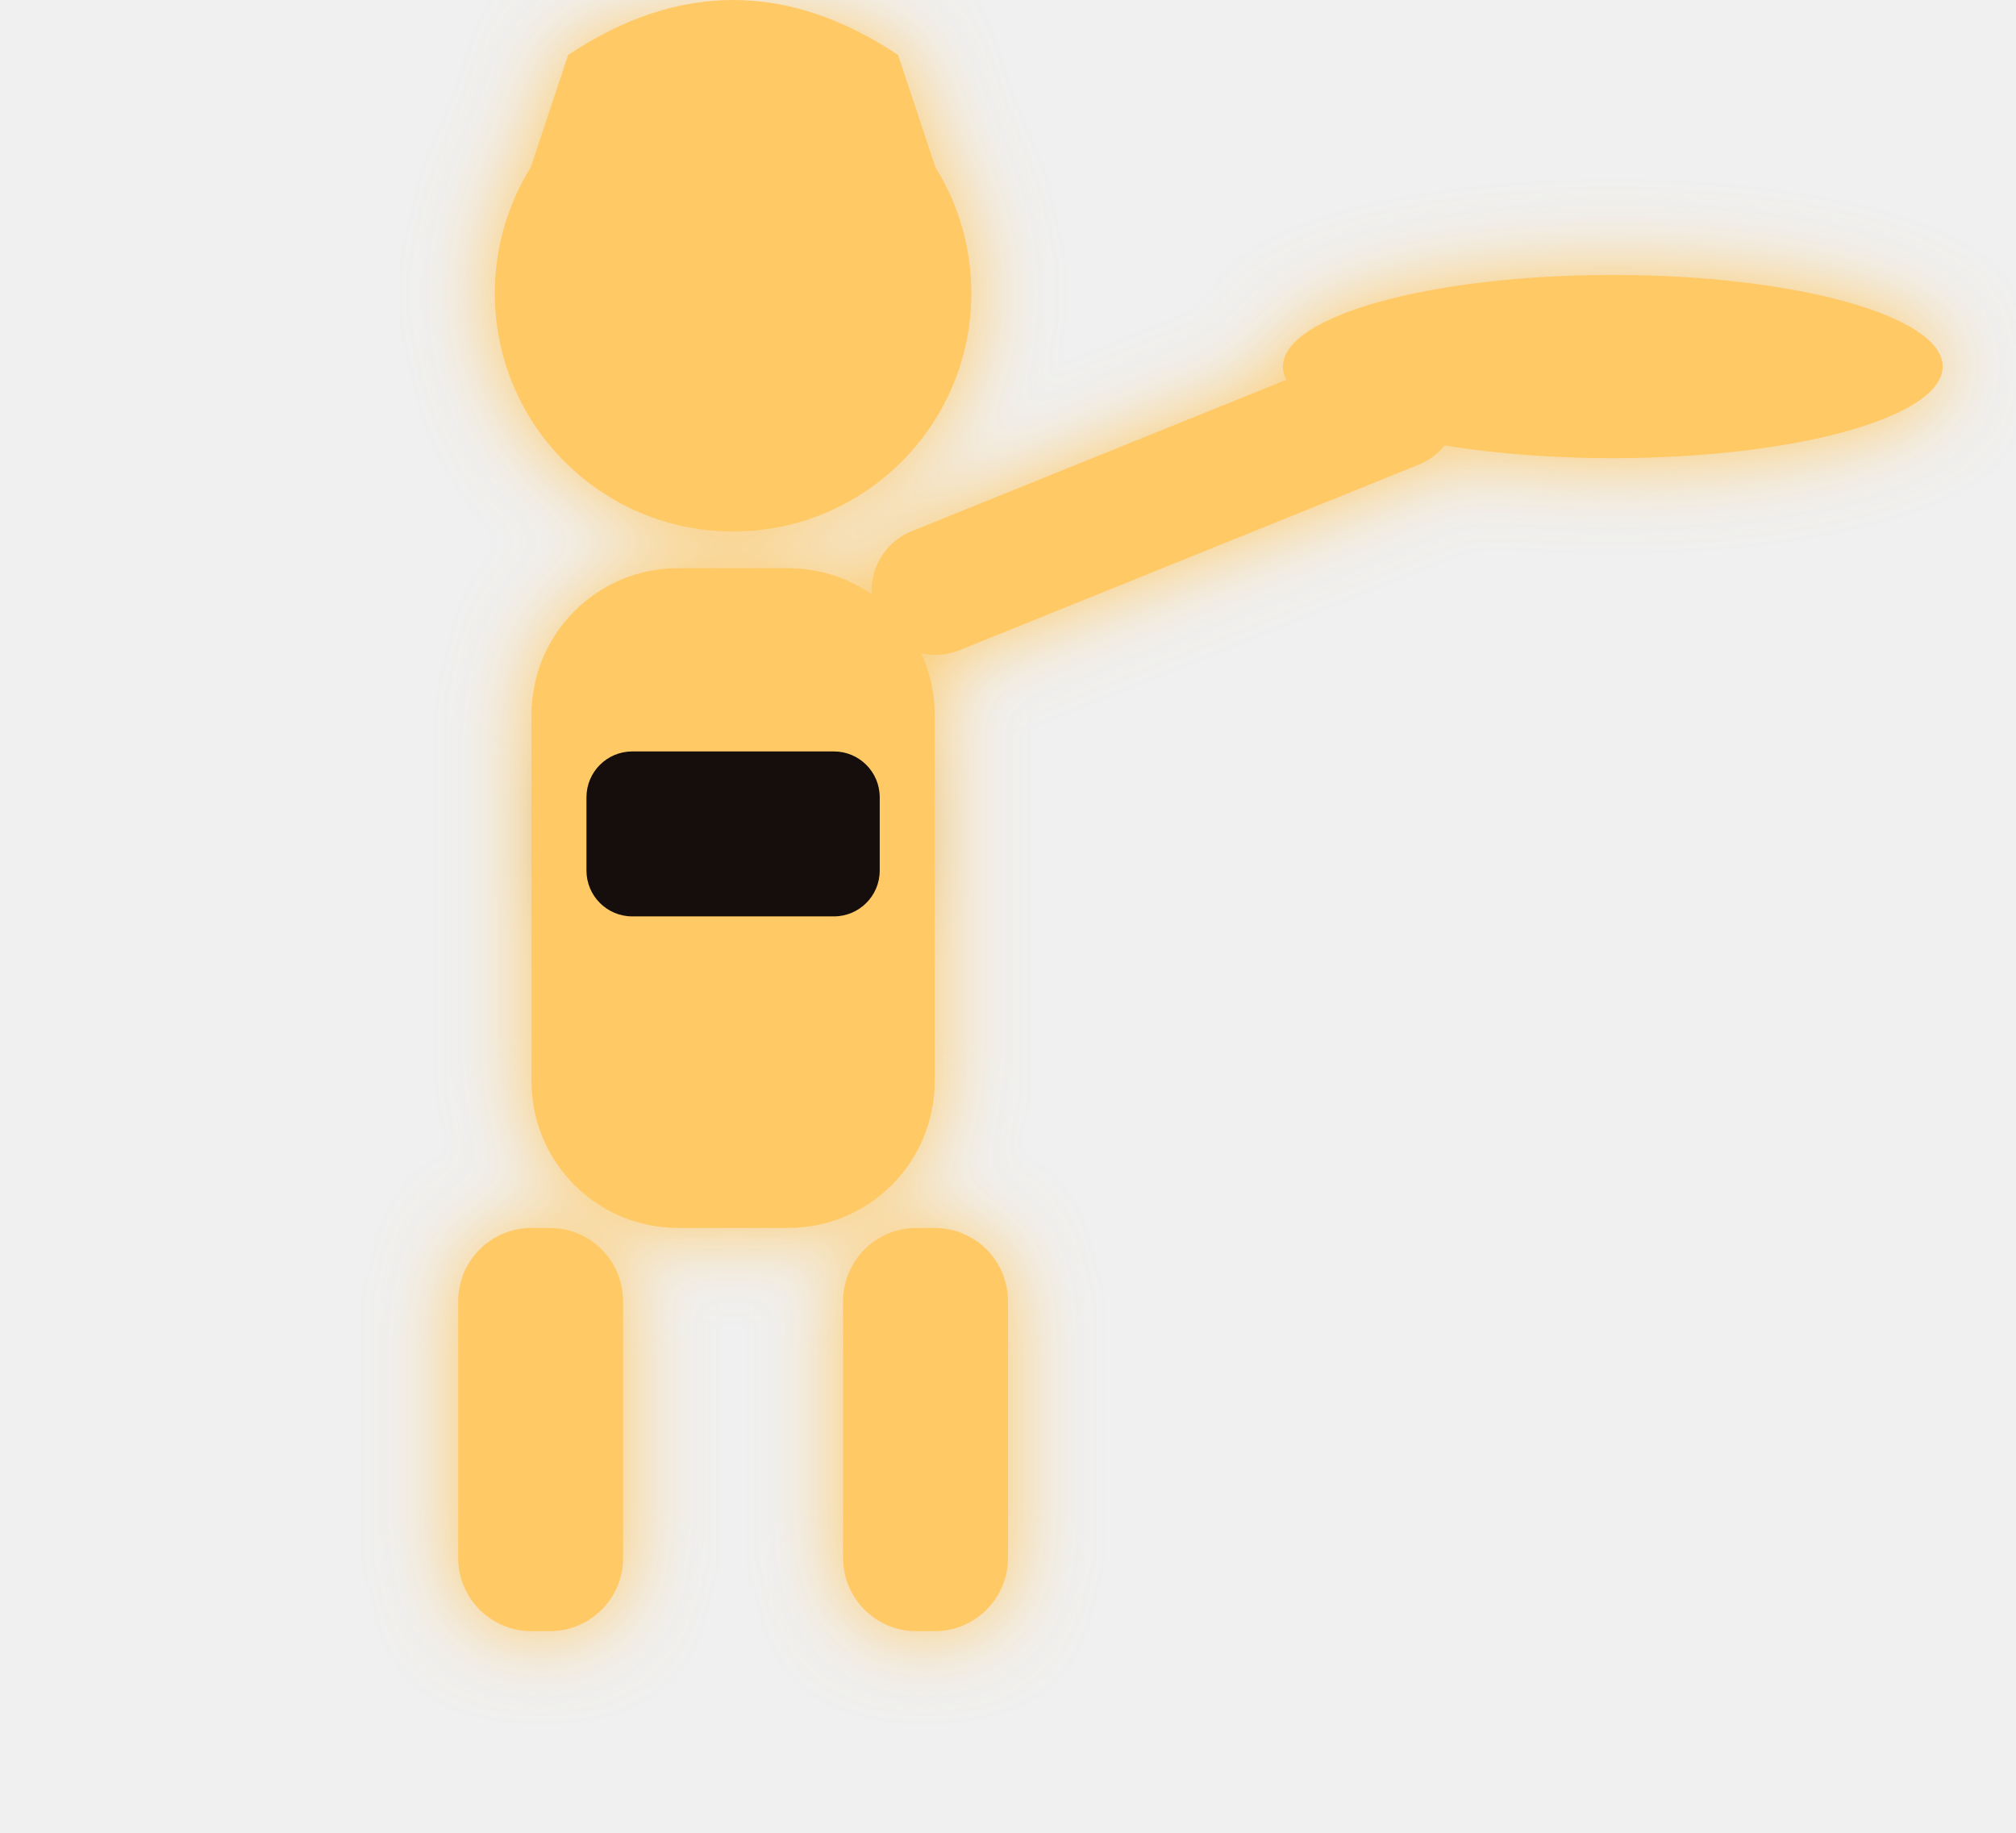
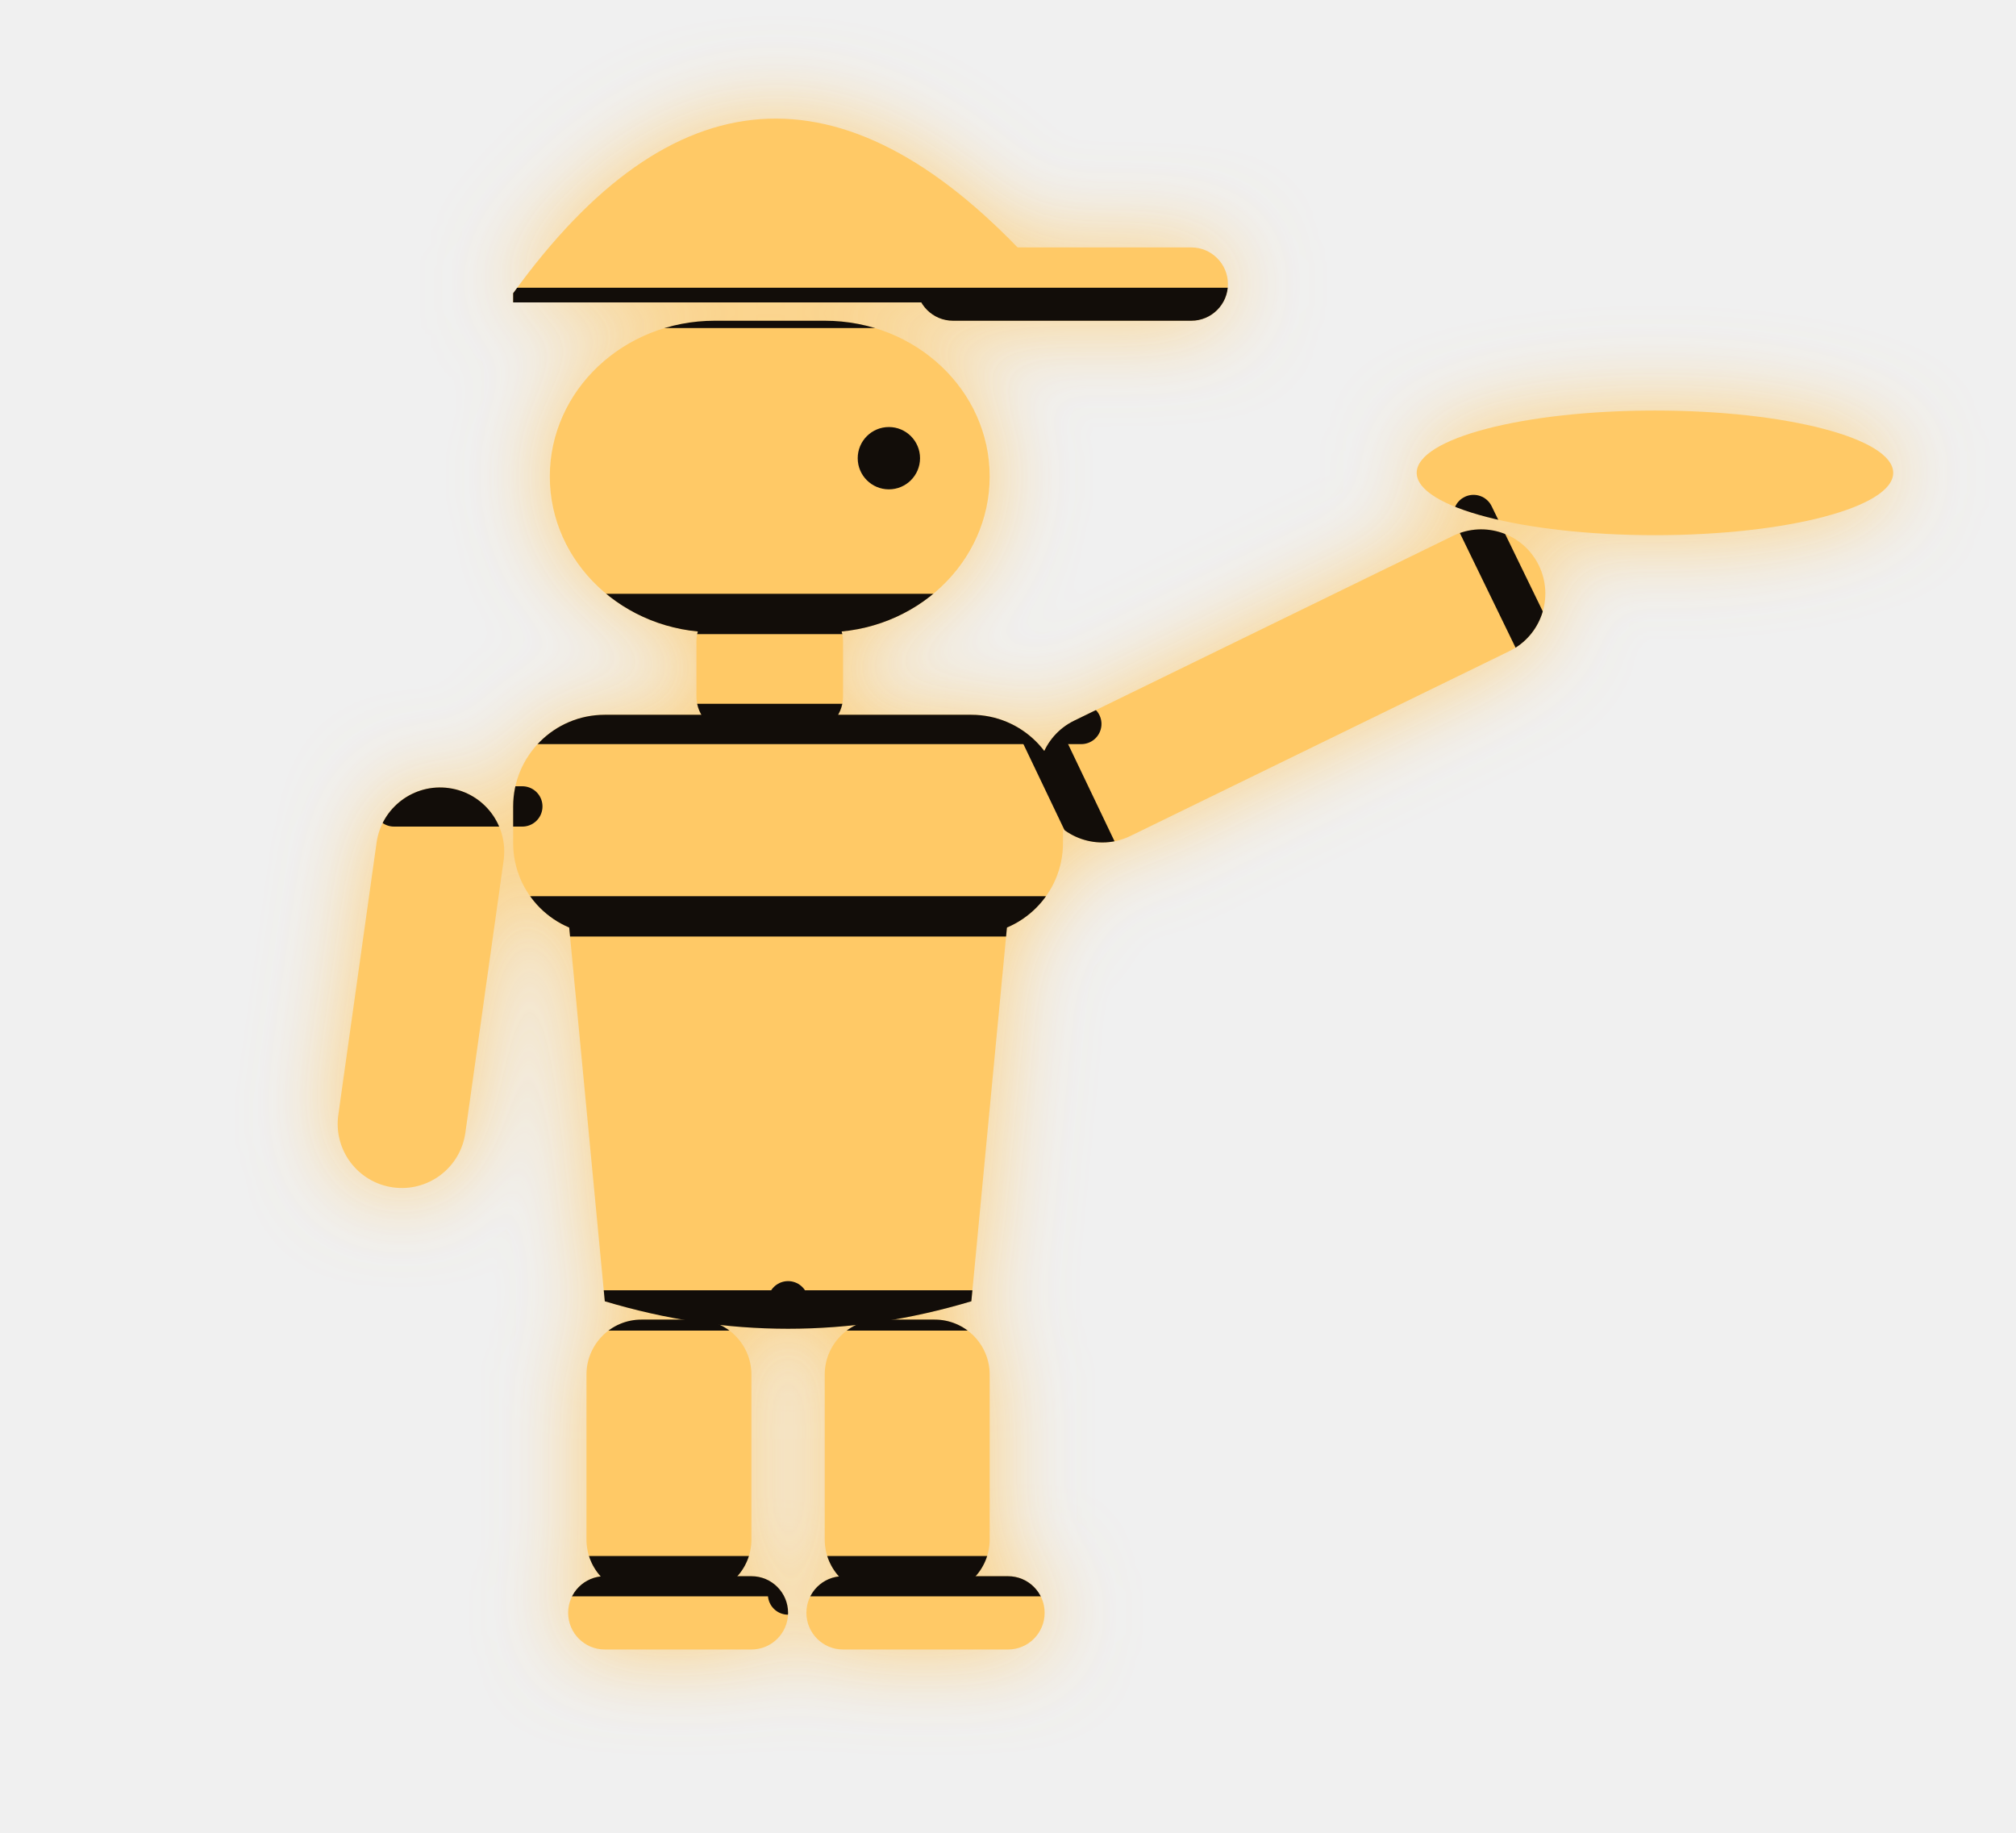
- <svg xmlns="http://www.w3.org/2000/svg" viewBox="0 0 110 100">
+ <svg xmlns="http://www.w3.org/2000/svg" xmlns:xlink="http://www.w3.org/1999/xlink" viewBox="0 0 110 100">
  <defs>
-     <filter id="g" x="-60%" y="-60%" width="220%" height="220%">
-       <feGaussianBlur stdDeviation="2.2" result="b" />
-       <feMerge>
-         <feMergeNode in="b" />
-         <feMergeNode in="SourceGraphic" />
-       </feMerge>
+     <filter id="glow" x="-40%" y="-40%" width="180%" height="180%">
+       <feGaussianBlur stdDeviation="2.4" />
    </filter>
+     <g id="seg" fill="#ffc966" stroke="none">
+       <g>
+         <path d="M28 16 Q41 -2 56 14 L56 16.5 L28 16.5 Z" />
+         <rect x="50" y="13.5" width="17" height="4" rx="2" />
+         <rect x="30" y="17.5" width="24" height="17" rx="9" />
+       </g>
+       <rect x="38" y="33" width="8" height="7" rx="2" />
+       <rect x="28" y="39" width="30" height="12" rx="5" />
+       <path d="M31 50 L55 50 L53 71 Q43 74 33 71 Z" />
+       <rect x="21" y="43" width="7" height="22" rx="3.5" transform="rotate(8 24.5 43)" />
+       <rect x="57" y="40.5" width="30" height="7" rx="3.5" transform="rotate(-26 57 44)" />
+       <ellipse cx="90.3" cy="25.8" rx="13" ry="3.4" />
+       <rect x="32" y="72" width="9" height="15" rx="3" />
+       <rect x="45" y="72" width="9" height="15" rx="3" />
+       <rect x="31" y="86" width="12" height="4" rx="2" />
+       <rect x="44" y="86" width="13" height="4" rx="2" />
+     </g>
+     <mask id="ink" maskUnits="userSpaceOnUse" x="0" y="0" width="110" height="100">
+       <g fill="#fff" stroke="none">
+         <g>
+           <path d="M28 16 Q41 -2 56 14 L56 16.5 L28 16.5 Z" />
+           <rect x="50" y="13.5" width="17" height="4" rx="2" />
+           <rect x="30" y="17.5" width="24" height="17" rx="9" />
+         </g>
+         <rect x="38" y="33" width="8" height="7" rx="2" />
+         <rect x="28" y="39" width="30" height="12" rx="5" />
+         <path d="M31 50 L55 50 L53 71 Q43 74 33 71 Z" />
+         <rect x="21" y="43" width="7" height="22" rx="3.5" transform="rotate(8 24.5 43)" />
+         <rect x="57" y="40.5" width="30" height="7" rx="3.5" transform="rotate(-26 57 44)" />
+         <ellipse cx="90.3" cy="25.8" rx="13" ry="3.4" />
+         <rect x="32" y="72" width="9" height="15" rx="3" />
+         <rect x="45" y="72" width="9" height="15" rx="3" />
+         <rect x="31" y="86" width="12" height="4" rx="2" />
+         <rect x="44" y="86" width="13" height="4" rx="2" />
+       </g>
+     </mask>
  </defs>
-   <g fill="#ffc966" filter="url(#g)">
-     <circle cx="40" cy="16" r="13" />
-     <path d="M28 12 q12 -11 24 0 l-3 -9 q-9 -6 -18 0 z" />
-     <rect x="29" y="31" width="22" height="36" rx="8" />
-     <rect x="32" y="41" width="16" height="9" rx="2.5" fill="#120d09" />
-     <rect x="48" y="30" width="34" height="7" rx="3.5" transform="rotate(-22 48 34)" />
-     <ellipse cx="88" cy="20" rx="18" ry="5" />
-     <rect x="25" y="67" width="9" height="22" rx="4" />
-     <rect x="46" y="67" width="9" height="22" rx="4" />
+   <use xlink:href="#seg" filter="url(#glow)" opacity="0.85" />
+   <use xlink:href="#seg" />
+   <g mask="url(#ink)">
+     <circle cx="48.5" cy="25" r="1.7" fill="#120d09" />
+     <path d="M83.9 35.3 L80.4 28.1" fill="none" stroke="#120d09" stroke-width="2.2" stroke-linecap="round" stroke-linejoin="round" class="seam" />
+     <path d="M27 16.8 L68 16.8" fill="none" stroke="#120d09" stroke-width="2.2" stroke-linecap="round" stroke-linejoin="round" class="seam" />
+     <path d="M29 33.5 L55 33.5" fill="none" stroke="#120d09" stroke-width="2.2" stroke-linecap="round" stroke-linejoin="round" class="seam" />
+     <path d="M27 39.5 L59 39.5" fill="none" stroke="#120d09" stroke-width="2.2" stroke-linecap="round" stroke-linejoin="round" class="seam" />
+     <path d="M29 50 L57 50" fill="none" stroke="#120d09" stroke-width="2.2" stroke-linecap="round" stroke-linejoin="round" class="seam" />
+     <path d="M60.5 47.8 L56.2 38.8" fill="none" stroke="#120d09" stroke-width="2.2" stroke-linecap="round" stroke-linejoin="round" class="seam" />
+     <path d="M21.5 44 L28.5 44" fill="none" stroke="#120d09" stroke-width="2.2" stroke-linecap="round" stroke-linejoin="round" class="seam" />
+     <path d="M43 71 L43 87" fill="none" stroke="#120d09" stroke-width="2.2" stroke-linecap="round" stroke-linejoin="round" class="seam" />
+     <path d="M30 71.5 L56 71.5" fill="none" stroke="#120d09" stroke-width="2.2" stroke-linecap="round" stroke-linejoin="round" class="seam" />
+     <path d="M30 86 L58 86" fill="none" stroke="#120d09" stroke-width="2.2" stroke-linecap="round" stroke-linejoin="round" class="seam" />
  </g>
</svg>
